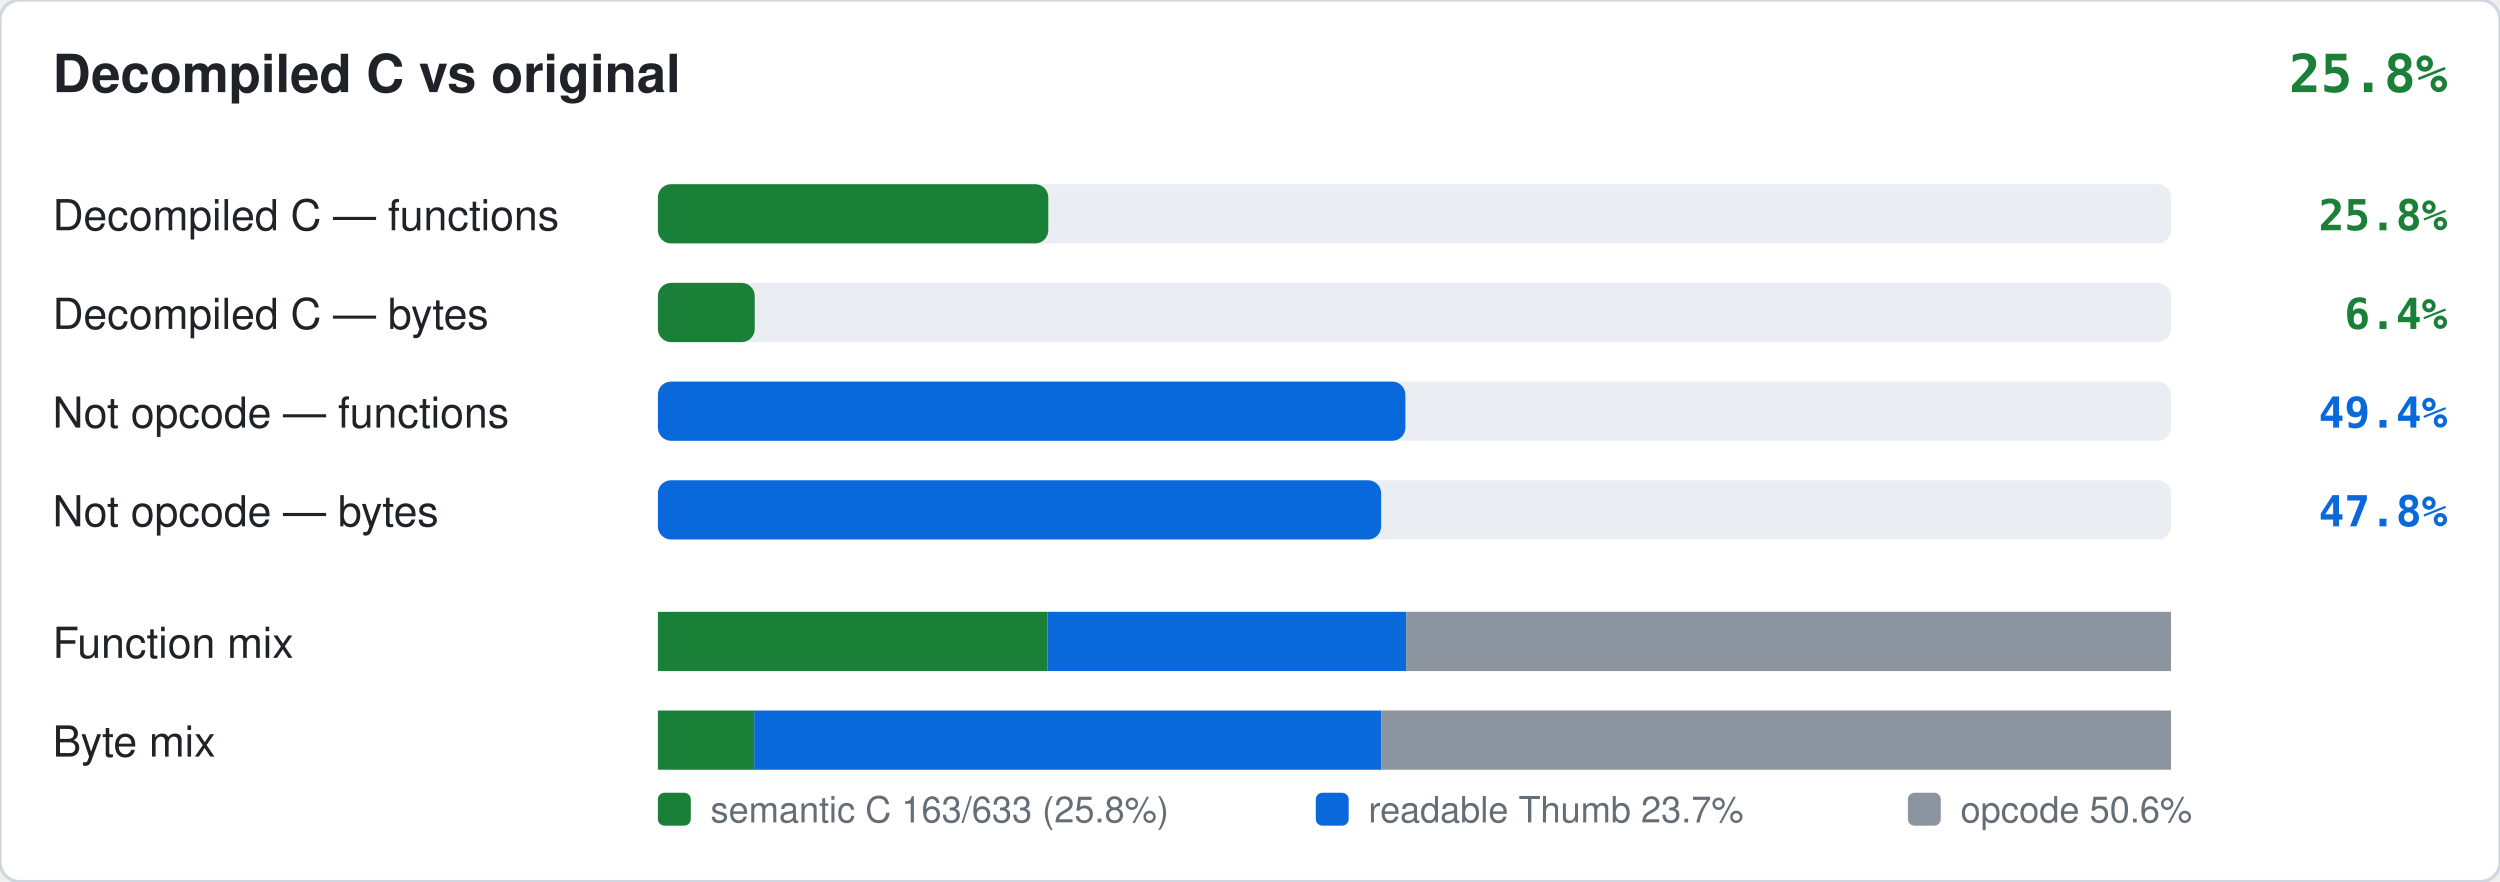
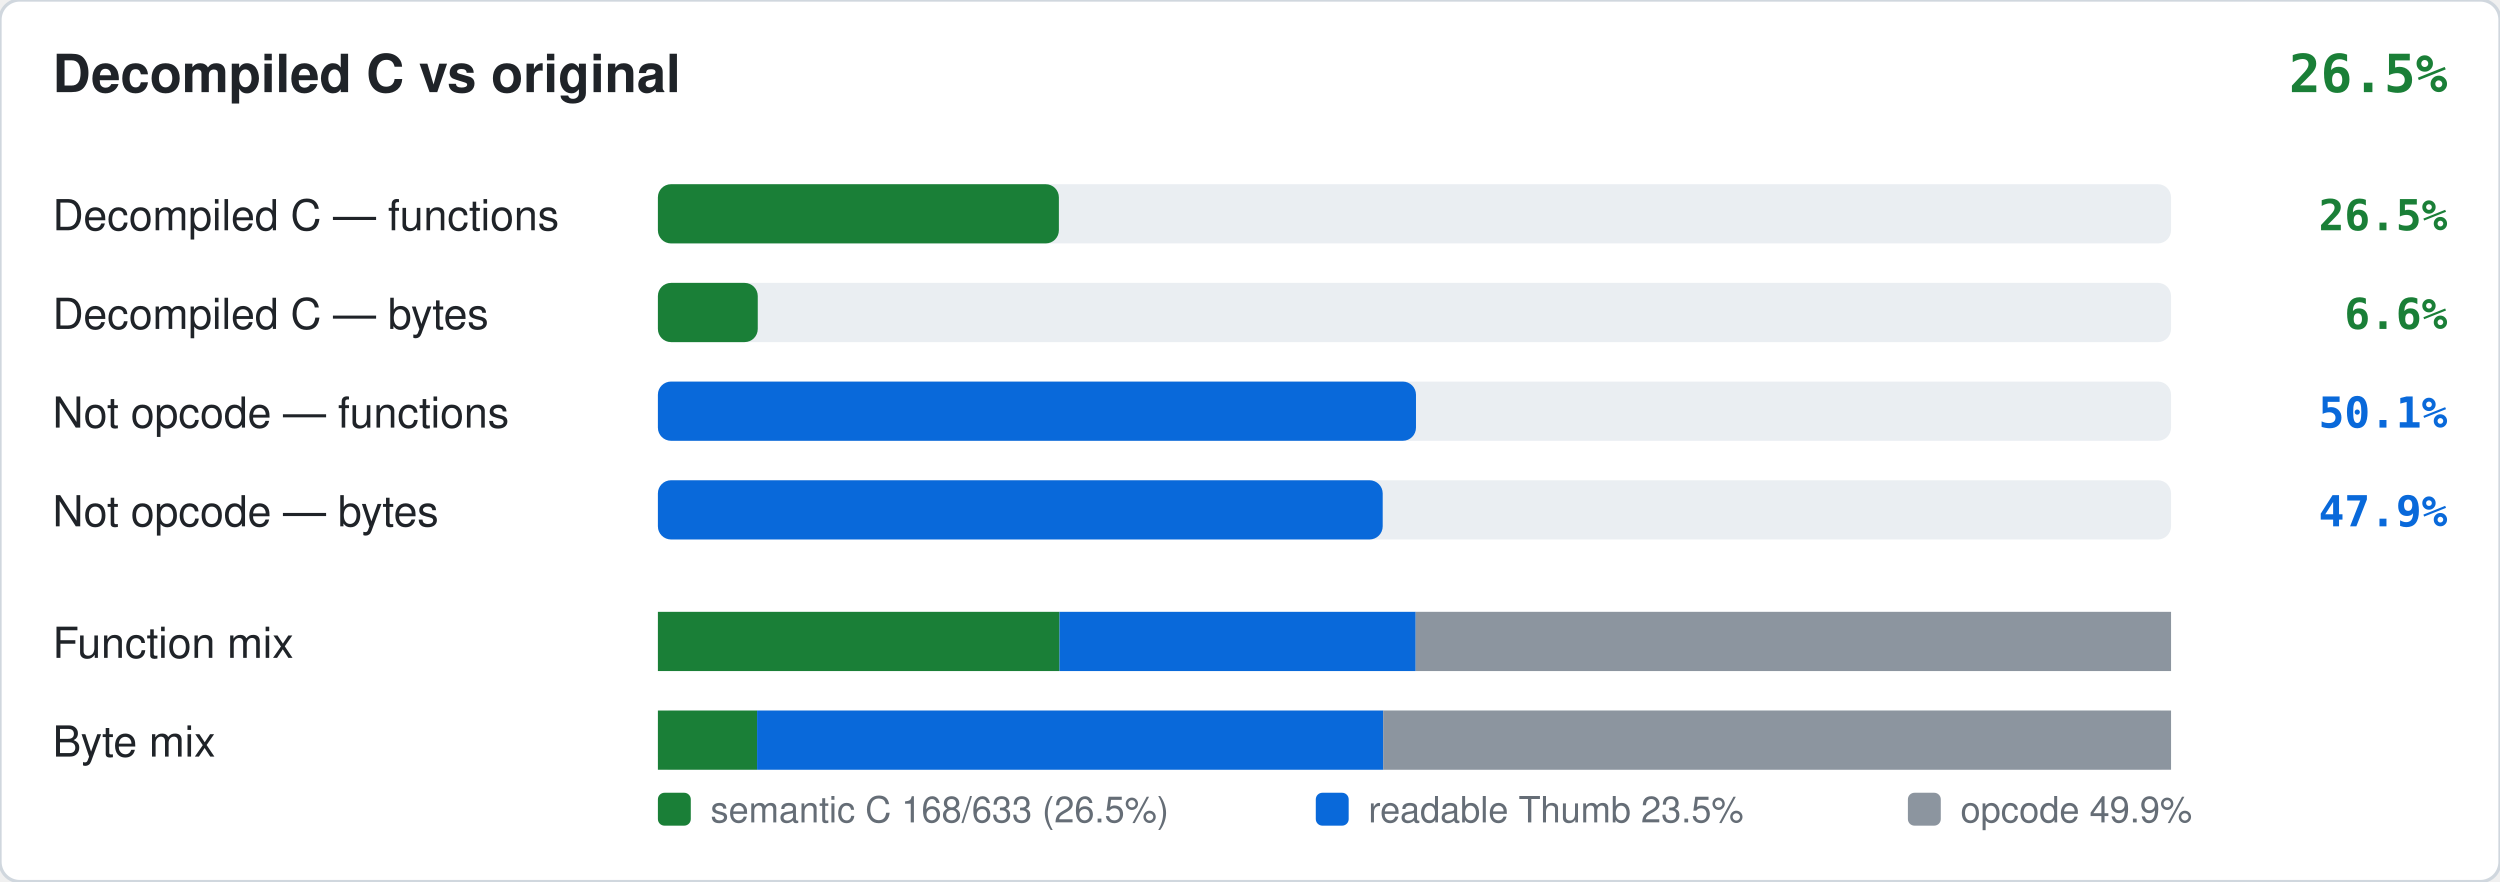
- <svg xmlns="http://www.w3.org/2000/svg" width="760" height="268" viewBox="0 0 760 268" role="img" aria-label="Decompiled C 25.8% functions, 6.4% bytes (163/633, 5,748/90,272)">
+ <svg xmlns="http://www.w3.org/2000/svg" width="760" height="268" viewBox="0 0 760 268" role="img" aria-label="Decompiled C 26.5% functions, 6.6% bytes (168/633, 5,916/90,272)">
  <rect width="760" height="268" rx="6" fill="#ffffff" stroke="#d0d7de" />
  <text x="16" y="28" font-family="-apple-system,BlinkMacSystemFont,Segoe UI,Helvetica,Arial,sans-serif" font-size="16" font-weight="600" fill="#1f2328">Decompiled C vs original</text>
-   <text x="744" y="28" text-anchor="end" font-family="ui-monospace,SFMono-Regular,Menlo,Consolas,monospace" font-size="16" font-weight="700" fill="#1a7f37">25.8%</text>
+   <text x="744" y="28" text-anchor="end" font-family="ui-monospace,SFMono-Regular,Menlo,Consolas,monospace" font-size="16" font-weight="700" fill="#1a7f37">26.5%</text>
  <text x="16" y="70" font-family="-apple-system,BlinkMacSystemFont,Segoe UI,Helvetica,Arial,sans-serif" font-size="13" fill="#1f2328">Decompiled C — functions</text>
  <rect x="200.00" y="56.00" width="460.00" height="18.00" rx="4" fill="#eaeef2" />
-   <rect x="200.00" y="56.00" width="118.68" height="18.00" rx="4" fill="#1a7f37" />
-   <text x="744" y="70" text-anchor="end" font-family="ui-monospace,SFMono-Regular,Menlo,Consolas,monospace" font-size="13" font-weight="700" fill="#1a7f37">25.8%</text>
+   <rect x="200.00" y="56.00" width="121.90" height="18.00" rx="4" fill="#1a7f37" />
+   <text x="744" y="70" text-anchor="end" font-family="ui-monospace,SFMono-Regular,Menlo,Consolas,monospace" font-size="13" font-weight="700" fill="#1a7f37">26.5%</text>
  <text x="16" y="100" font-family="-apple-system,BlinkMacSystemFont,Segoe UI,Helvetica,Arial,sans-serif" font-size="13" fill="#1f2328">Decompiled C — bytes</text>
  <rect x="200.00" y="86.00" width="460.00" height="18.00" rx="4" fill="#eaeef2" />
-   <rect x="200.00" y="86.00" width="29.44" height="18.00" rx="4" fill="#1a7f37" />
-   <text x="744" y="100" text-anchor="end" font-family="ui-monospace,SFMono-Regular,Menlo,Consolas,monospace" font-size="13" font-weight="700" fill="#1a7f37">6.4%</text>
+   <rect x="200.00" y="86.00" width="30.36" height="18.00" rx="4" fill="#1a7f37" />
+   <text x="744" y="100" text-anchor="end" font-family="ui-monospace,SFMono-Regular,Menlo,Consolas,monospace" font-size="13" font-weight="700" fill="#1a7f37">6.6%</text>
  <text x="16" y="130" font-family="-apple-system,BlinkMacSystemFont,Segoe UI,Helvetica,Arial,sans-serif" font-size="13" fill="#1f2328">Not opcode — functions</text>
  <rect x="200.00" y="116.00" width="460.00" height="18.00" rx="4" fill="#eaeef2" />
-   <rect x="200.00" y="116.00" width="227.24" height="18.00" rx="4" fill="#0969da" />
-   <text x="744" y="130" text-anchor="end" font-family="ui-monospace,SFMono-Regular,Menlo,Consolas,monospace" font-size="13" font-weight="700" fill="#0969da">49.4%</text>
+   <rect x="200.00" y="116.00" width="230.46" height="18.00" rx="4" fill="#0969da" />
+   <text x="744" y="130" text-anchor="end" font-family="ui-monospace,SFMono-Regular,Menlo,Consolas,monospace" font-size="13" font-weight="700" fill="#0969da">50.1%</text>
  <text x="16" y="160" font-family="-apple-system,BlinkMacSystemFont,Segoe UI,Helvetica,Arial,sans-serif" font-size="13" fill="#1f2328">Not opcode — bytes</text>
  <rect x="200.00" y="146.00" width="460.00" height="18.00" rx="4" fill="#eaeef2" />
-   <rect x="200.00" y="146.00" width="219.88" height="18.00" rx="4" fill="#0969da" />
-   <text x="744" y="160" text-anchor="end" font-family="ui-monospace,SFMono-Regular,Menlo,Consolas,monospace" font-size="13" font-weight="700" fill="#0969da">47.8%</text>
+   <rect x="200.00" y="146.00" width="220.34" height="18.00" rx="4" fill="#0969da" />
+   <text x="744" y="160" text-anchor="end" font-family="ui-monospace,SFMono-Regular,Menlo,Consolas,monospace" font-size="13" font-weight="700" fill="#0969da">47.9%</text>
  <text x="16" y="200" font-family="-apple-system,BlinkMacSystemFont,Segoe UI,Helvetica,Arial,sans-serif" font-size="13" fill="#1f2328">Function mix</text>
  <rect x="200.00" y="186.00" width="460.00" height="18.00" rx="4" fill="#eaeef2" />
-   <rect x="200.00" y="186.00" width="118.45" height="18.00" fill="#1a7f37" />
-   <rect x="318.45" y="186.00" width="109.00" height="18.00" fill="#0969da" />
-   <rect x="427.46" y="186.00" width="232.54" height="18.00" fill="#8c959f" />
+   <rect x="200.00" y="186.00" width="122.09" height="18.00" fill="#1a7f37" />
+   <rect x="322.09" y="186.00" width="108.28" height="18.00" fill="#0969da" />
+   <rect x="430.36" y="186.00" width="229.64" height="18.00" fill="#8c959f" />
  <text x="16" y="230" font-family="-apple-system,BlinkMacSystemFont,Segoe UI,Helvetica,Arial,sans-serif" font-size="13" fill="#1f2328">Byte mix</text>
  <rect x="200.00" y="216.00" width="460.00" height="18.00" rx="4" fill="#eaeef2" />
-   <rect x="200.00" y="216.00" width="29.29" height="18.00" fill="#1a7f37" />
-   <rect x="229.29" y="216.00" width="190.65" height="18.00" fill="#0969da" />
-   <rect x="419.94" y="216.00" width="240.06" height="18.00" fill="#8c959f" />
+   <rect x="200.00" y="216.00" width="30.15" height="18.00" fill="#1a7f37" />
+   <rect x="230.15" y="216.00" width="190.35" height="18.00" fill="#0969da" />
+   <rect x="420.49" y="216.00" width="239.51" height="18.00" fill="#8c959f" />
  <rect x="200" y="241" width="10" height="10" rx="2" fill="#1a7f37" />
-   <text x="216" y="250" font-family="-apple-system,BlinkMacSystemFont,Segoe UI,Helvetica,Arial,sans-serif" font-size="11" fill="#656d76">semantic C 163/633 (25.8%)</text>
+   <text x="216" y="250" font-family="-apple-system,BlinkMacSystemFont,Segoe UI,Helvetica,Arial,sans-serif" font-size="11" fill="#656d76">semantic C 168/633 (26.5%)</text>
  <rect x="400" y="241" width="10" height="10" rx="2" fill="#0969da" />
-   <text x="416" y="250" font-family="-apple-system,BlinkMacSystemFont,Segoe UI,Helvetica,Arial,sans-serif" font-size="11" fill="#656d76">readable Thumb 23.7%</text>
+   <text x="416" y="250" font-family="-apple-system,BlinkMacSystemFont,Segoe UI,Helvetica,Arial,sans-serif" font-size="11" fill="#656d76">readable Thumb 23.5%</text>
  <rect x="580" y="241" width="10" height="10" rx="2" fill="#8c959f" />
-   <text x="596" y="250" font-family="-apple-system,BlinkMacSystemFont,Segoe UI,Helvetica,Arial,sans-serif" font-size="11" fill="#656d76">opcode 50.6%</text>
+   <text x="596" y="250" font-family="-apple-system,BlinkMacSystemFont,Segoe UI,Helvetica,Arial,sans-serif" font-size="11" fill="#656d76">opcode 49.9%</text>
</svg>
